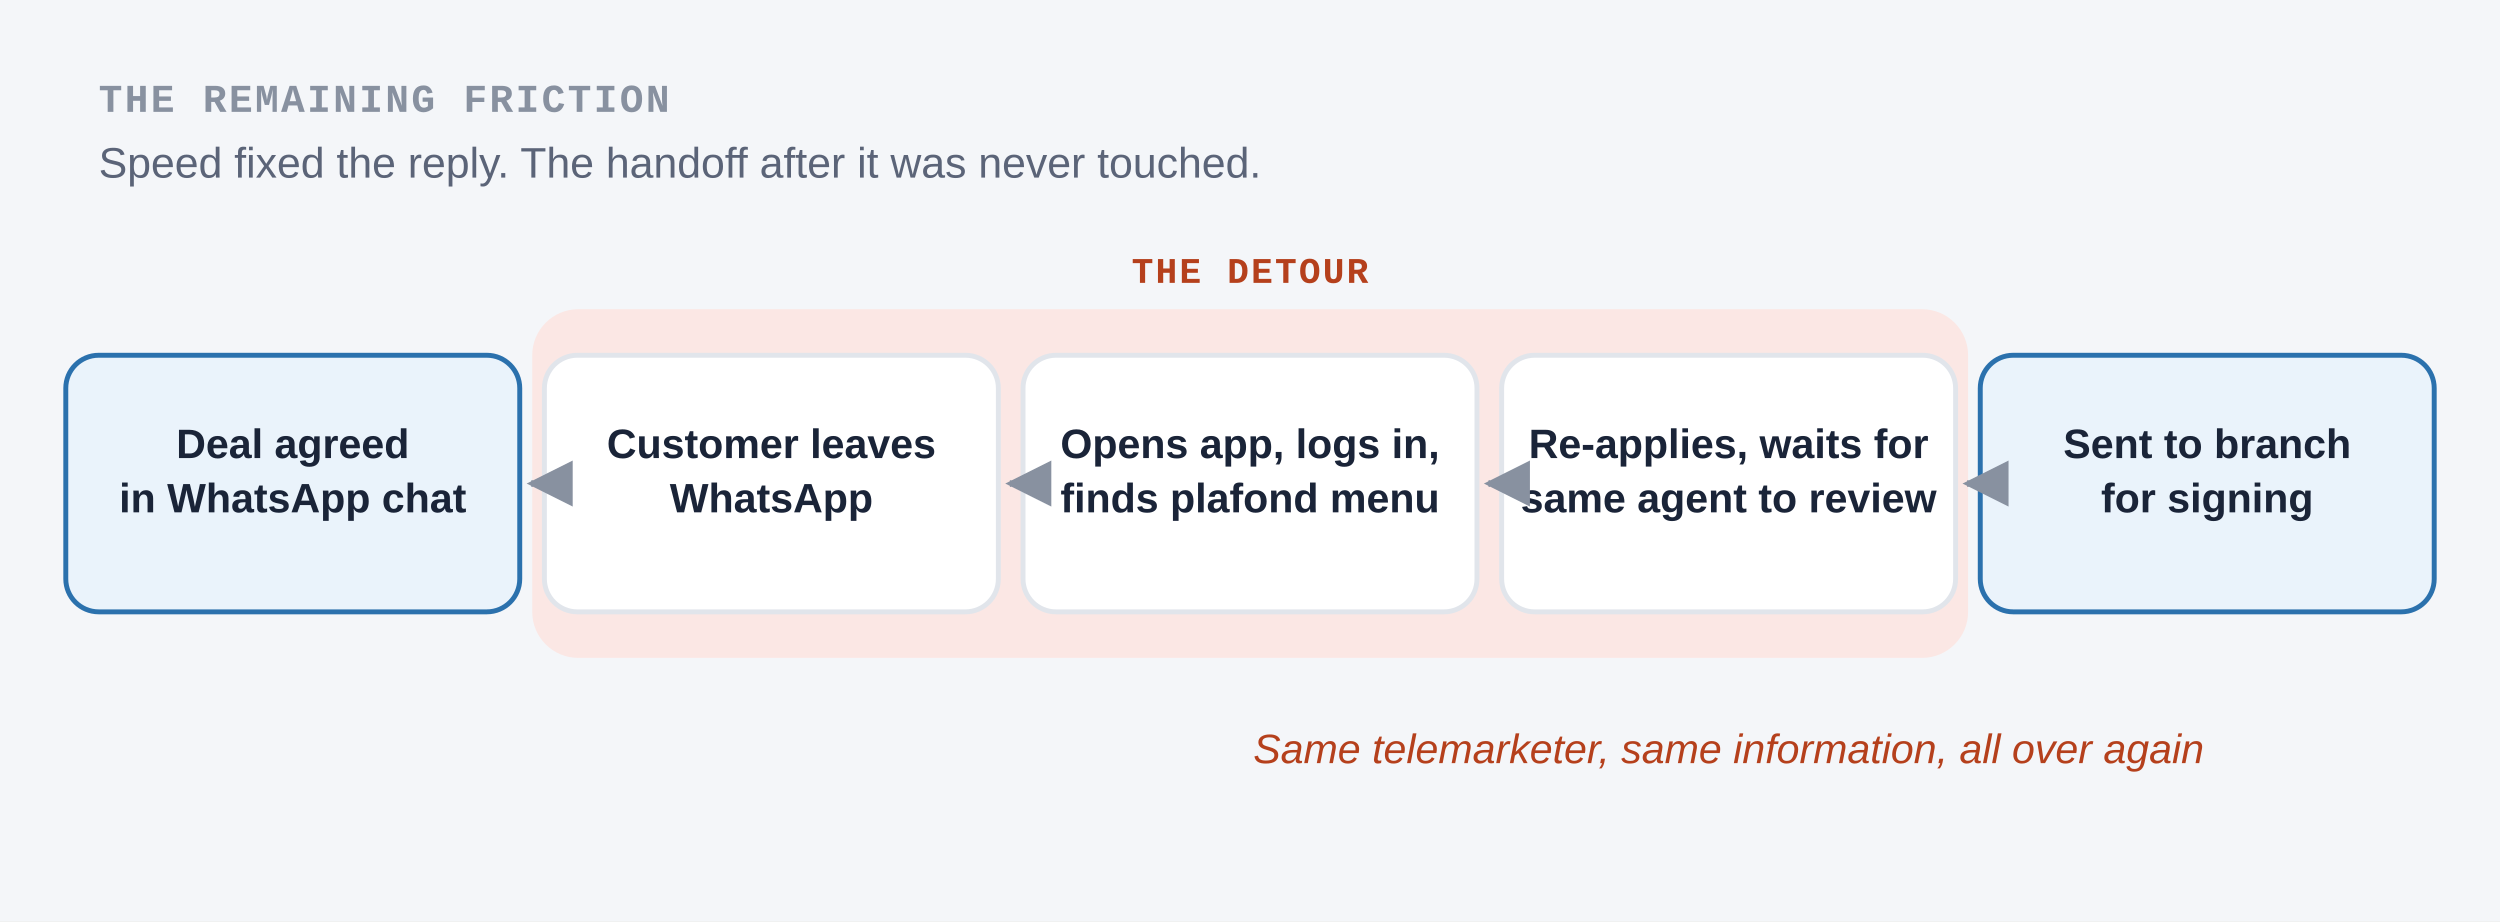
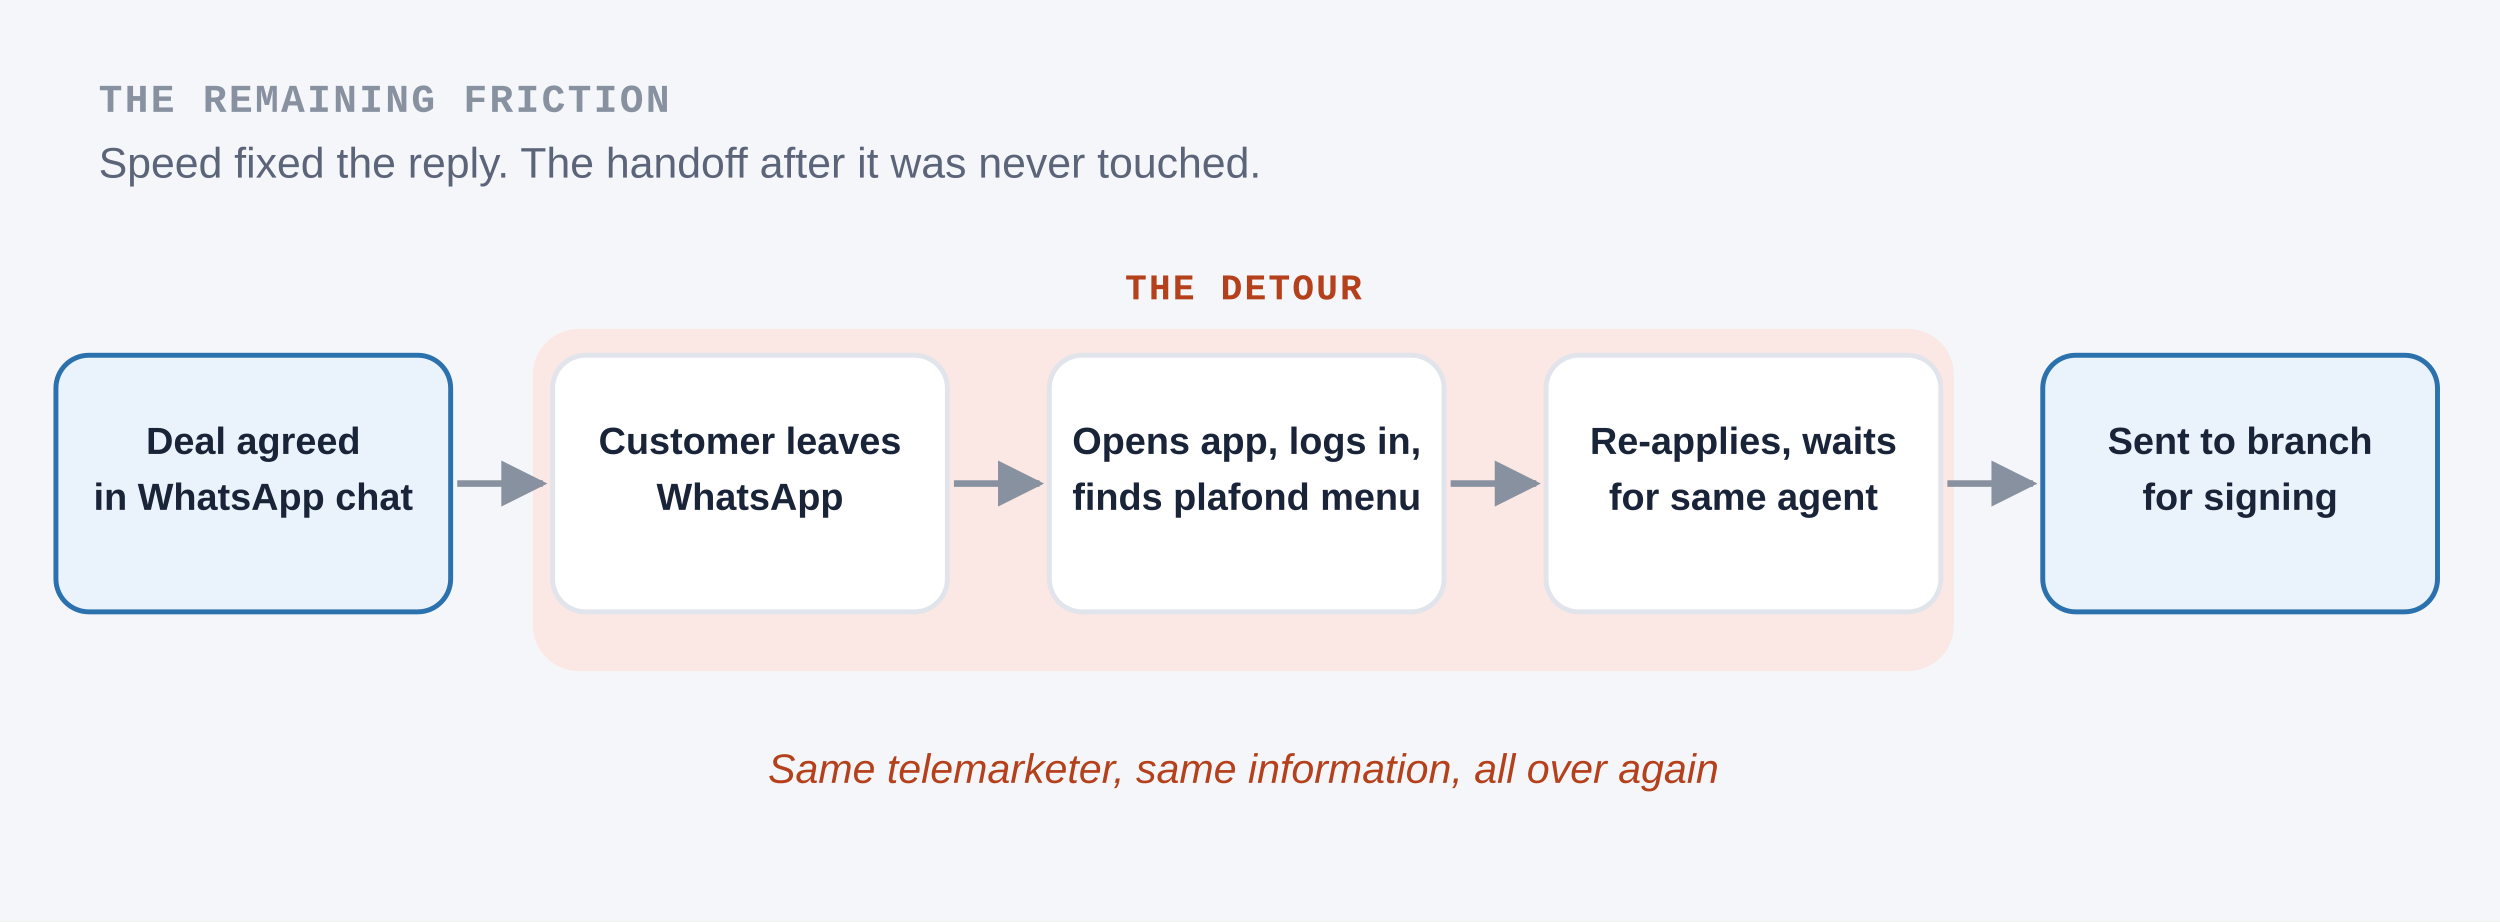
<svg xmlns="http://www.w3.org/2000/svg" viewBox="0 0 760 280" font-family="Arial, Helvetica, sans-serif">
  <rect x="0" y="0" width="760" height="280" fill="#f4f6f9" />
  <defs>
    <marker id="arrow" viewBox="0 0 10 10" refX="9" refY="5" markerWidth="7" markerHeight="7" orient="auto-start-reverse">
      <path d="M0,0 L10,5 L0,10 z" fill="#8891a0" />
    </marker>
  </defs>
  <text x="30" y="34" text-anchor="start" font-size="12" font-weight="700" fill="#8891a0" font-family="Consolas, 'Courier New', monospace" letter-spacing="0.06em">THE REMAINING FRICTION</text>
  <text x="30" y="54" font-size="13" fill="#5b6478" font-family="Arial, Helvetica, sans-serif">Speed fixed the reply. The handoff after it was never touched.</text>
-   <rect x="161.8" y="94" width="436.5" height="106" rx="14" fill="#fbe7e4" />
-   <text x="380.0" y="86" text-anchor="middle" font-size="11" font-weight="700" fill="#b5401c" font-family="Consolas, 'Courier New', monospace" letter-spacing="0.06em">THE DETOUR</text>
-   <rect x="20.0" y="108" width="138" height="78" rx="10" fill="#eaf3fb" stroke="#2b71ad" stroke-width="1.5" />
-   <text x="89.0" y="139.25" text-anchor="middle" font-size="12.5" font-weight="600" fill="#1a2438">Deal agreed</text>
-   <text x="89.0" y="155.75" text-anchor="middle" font-size="12.5" font-weight="600" fill="#1a2438">in WhatsApp chat</text>
-   <rect x="165.5" y="108" width="138" height="78" rx="10" fill="#ffffff" stroke="#e1e5eb" stroke-width="1.5" />
-   <text x="234.5" y="139.25" text-anchor="middle" font-size="12.5" font-weight="600" fill="#1a2438">Customer leaves</text>
-   <text x="234.5" y="155.75" text-anchor="middle" font-size="12.5" font-weight="600" fill="#1a2438">WhatsApp</text>
-   <rect x="311.0" y="108" width="138" height="78" rx="10" fill="#ffffff" stroke="#e1e5eb" stroke-width="1.5" />
-   <text x="380.0" y="139.25" text-anchor="middle" font-size="12.5" font-weight="600" fill="#1a2438">Opens app, logs in,</text>
-   <text x="380.0" y="155.75" text-anchor="middle" font-size="12.5" font-weight="600" fill="#1a2438">finds plafond menu</text>
-   <rect x="456.5" y="108" width="138" height="78" rx="10" fill="#ffffff" stroke="#e1e5eb" stroke-width="1.5" />
-   <text x="525.5" y="139.25" text-anchor="middle" font-size="12.5" font-weight="600" fill="#1a2438">Re-applies, waits for</text>
-   <text x="525.5" y="155.75" text-anchor="middle" font-size="12.5" font-weight="600" fill="#1a2438">same agent to review</text>
-   <rect x="602.0" y="108" width="138" height="78" rx="10" fill="#eaf3fb" stroke="#2b71ad" stroke-width="1.5" />
-   <text x="671.0" y="139.25" text-anchor="middle" font-size="12.5" font-weight="600" fill="#1a2438">Sent to branch</text>
-   <text x="671.0" y="155.75" text-anchor="middle" font-size="12.5" font-weight="600" fill="#1a2438">for signing</text>
-   <line x1="162.0" y1="147.0" x2="161.5" y2="147.0" stroke="#8891a0" stroke-width="2" marker-end="url(#arrow)" />
-   <line x1="307.5" y1="147.0" x2="307.0" y2="147.0" stroke="#8891a0" stroke-width="2" marker-end="url(#arrow)" />
-   <line x1="453.0" y1="147.0" x2="452.5" y2="147.0" stroke="#8891a0" stroke-width="2" marker-end="url(#arrow)" />
-   <line x1="598.5" y1="147.0" x2="598.0" y2="147.0" stroke="#8891a0" stroke-width="2" marker-end="url(#arrow)" />
-   <text x="525.5" y="232" text-anchor="middle" font-size="12.5" fill="#b5401c" font-family="Arial, Helvetica, sans-serif" font-style="italic">Same telemarketer, same information, all over again</text>
+   <rect x="162" y="100" width="432" height="104" rx="14" fill="#fbe7e4" />
+   <text x="378" y="91" text-anchor="middle" font-size="11" font-weight="700" fill="#b5401c" font-family="Consolas, 'Courier New', monospace" letter-spacing="0.06em">THE DETOUR</text>
+   <rect x="17" y="108" width="120" height="78" rx="10" fill="#eaf3fb" stroke="#2b71ad" stroke-width="1.5" />
+   <text x="77" y="138" text-anchor="middle" font-size="11.5" font-weight="600" fill="#1a2438">Deal agreed</text>
+   <text x="77" y="155" text-anchor="middle" font-size="11.5" font-weight="600" fill="#1a2438">in WhatsApp chat</text>
+   <rect x="168" y="108" width="120" height="78" rx="10" fill="#ffffff" stroke="#e1e5eb" stroke-width="1.5" />
+   <text x="228" y="138" text-anchor="middle" font-size="11.5" font-weight="600" fill="#1a2438">Customer leaves</text>
+   <text x="228" y="155" text-anchor="middle" font-size="11.5" font-weight="600" fill="#1a2438">WhatsApp</text>
+   <rect x="319" y="108" width="120" height="78" rx="10" fill="#ffffff" stroke="#e1e5eb" stroke-width="1.5" />
+   <text x="379" y="138" text-anchor="middle" font-size="11.5" font-weight="600" fill="#1a2438">Opens app, logs in,</text>
+   <text x="379" y="155" text-anchor="middle" font-size="11.5" font-weight="600" fill="#1a2438">finds plafond menu</text>
+   <rect x="470" y="108" width="120" height="78" rx="10" fill="#ffffff" stroke="#e1e5eb" stroke-width="1.5" />
+   <text x="530" y="138" text-anchor="middle" font-size="11.5" font-weight="600" fill="#1a2438">Re-applies, waits</text>
+   <text x="530" y="155" text-anchor="middle" font-size="11.5" font-weight="600" fill="#1a2438">for same agent</text>
+   <rect x="621" y="108" width="120" height="78" rx="10" fill="#eaf3fb" stroke="#2b71ad" stroke-width="1.5" />
+   <text x="681" y="138" text-anchor="middle" font-size="11.5" font-weight="600" fill="#1a2438">Sent to branch</text>
+   <text x="681" y="155" text-anchor="middle" font-size="11.5" font-weight="600" fill="#1a2438">for signing</text>
+   <line x1="139" y1="147" x2="165" y2="147" stroke="#8891a0" stroke-width="2" marker-end="url(#arrow)" />
+   <line x1="290" y1="147" x2="316" y2="147" stroke="#8891a0" stroke-width="2" marker-end="url(#arrow)" />
+   <line x1="441" y1="147" x2="467" y2="147" stroke="#8891a0" stroke-width="2" marker-end="url(#arrow)" />
+   <line x1="592" y1="147" x2="618" y2="147" stroke="#8891a0" stroke-width="2" marker-end="url(#arrow)" />
+   <text x="378" y="238" text-anchor="middle" font-size="12.5" fill="#b5401c" font-family="Arial, Helvetica, sans-serif" font-style="italic">Same telemarketer, same information, all over again</text>
</svg>
